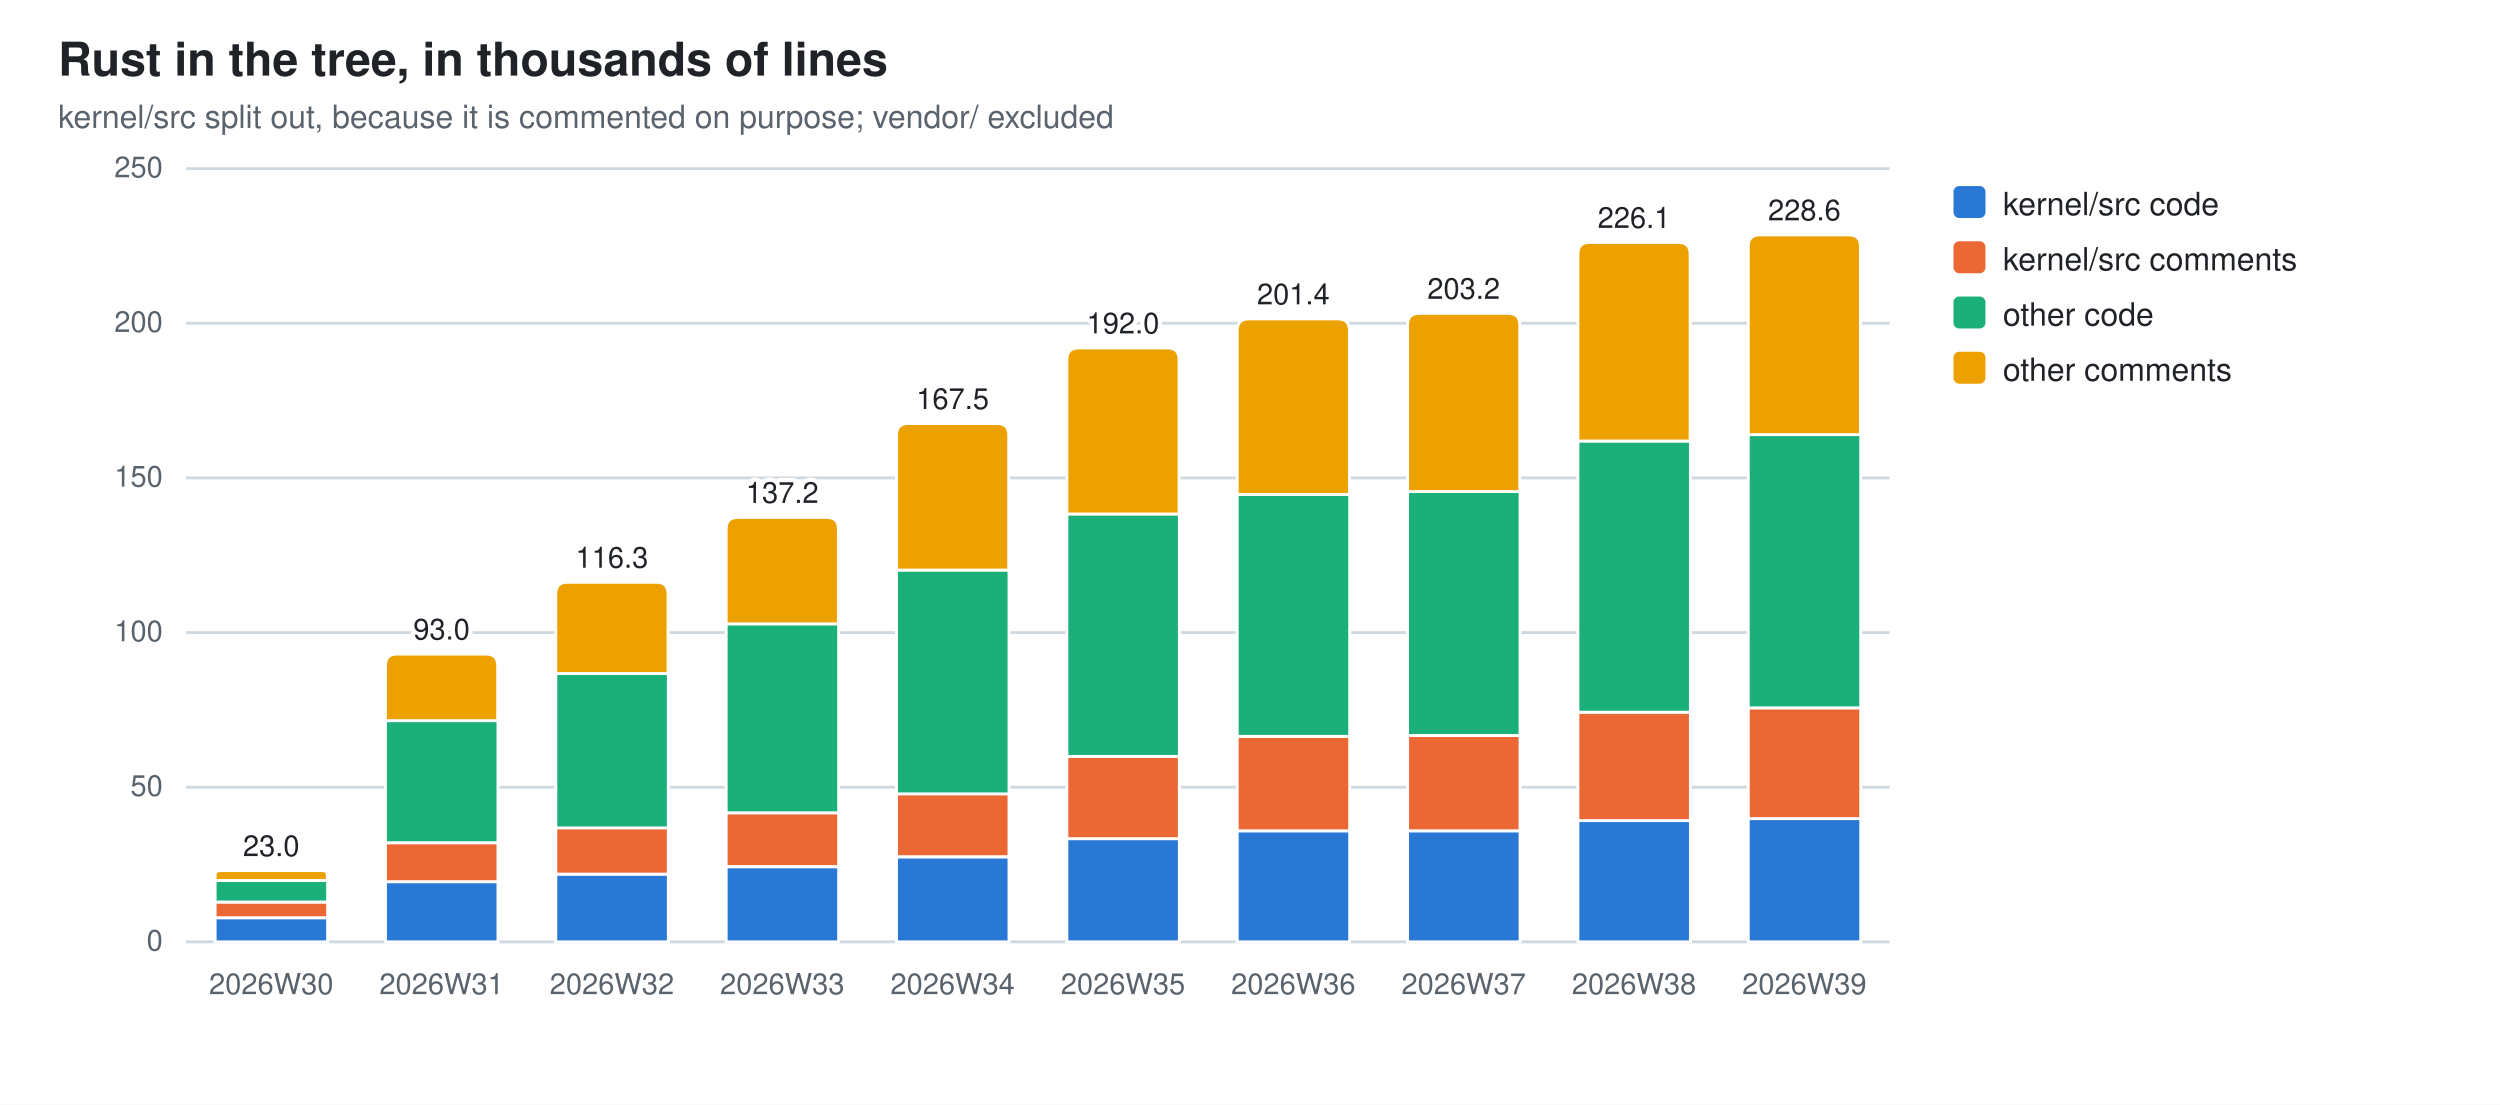
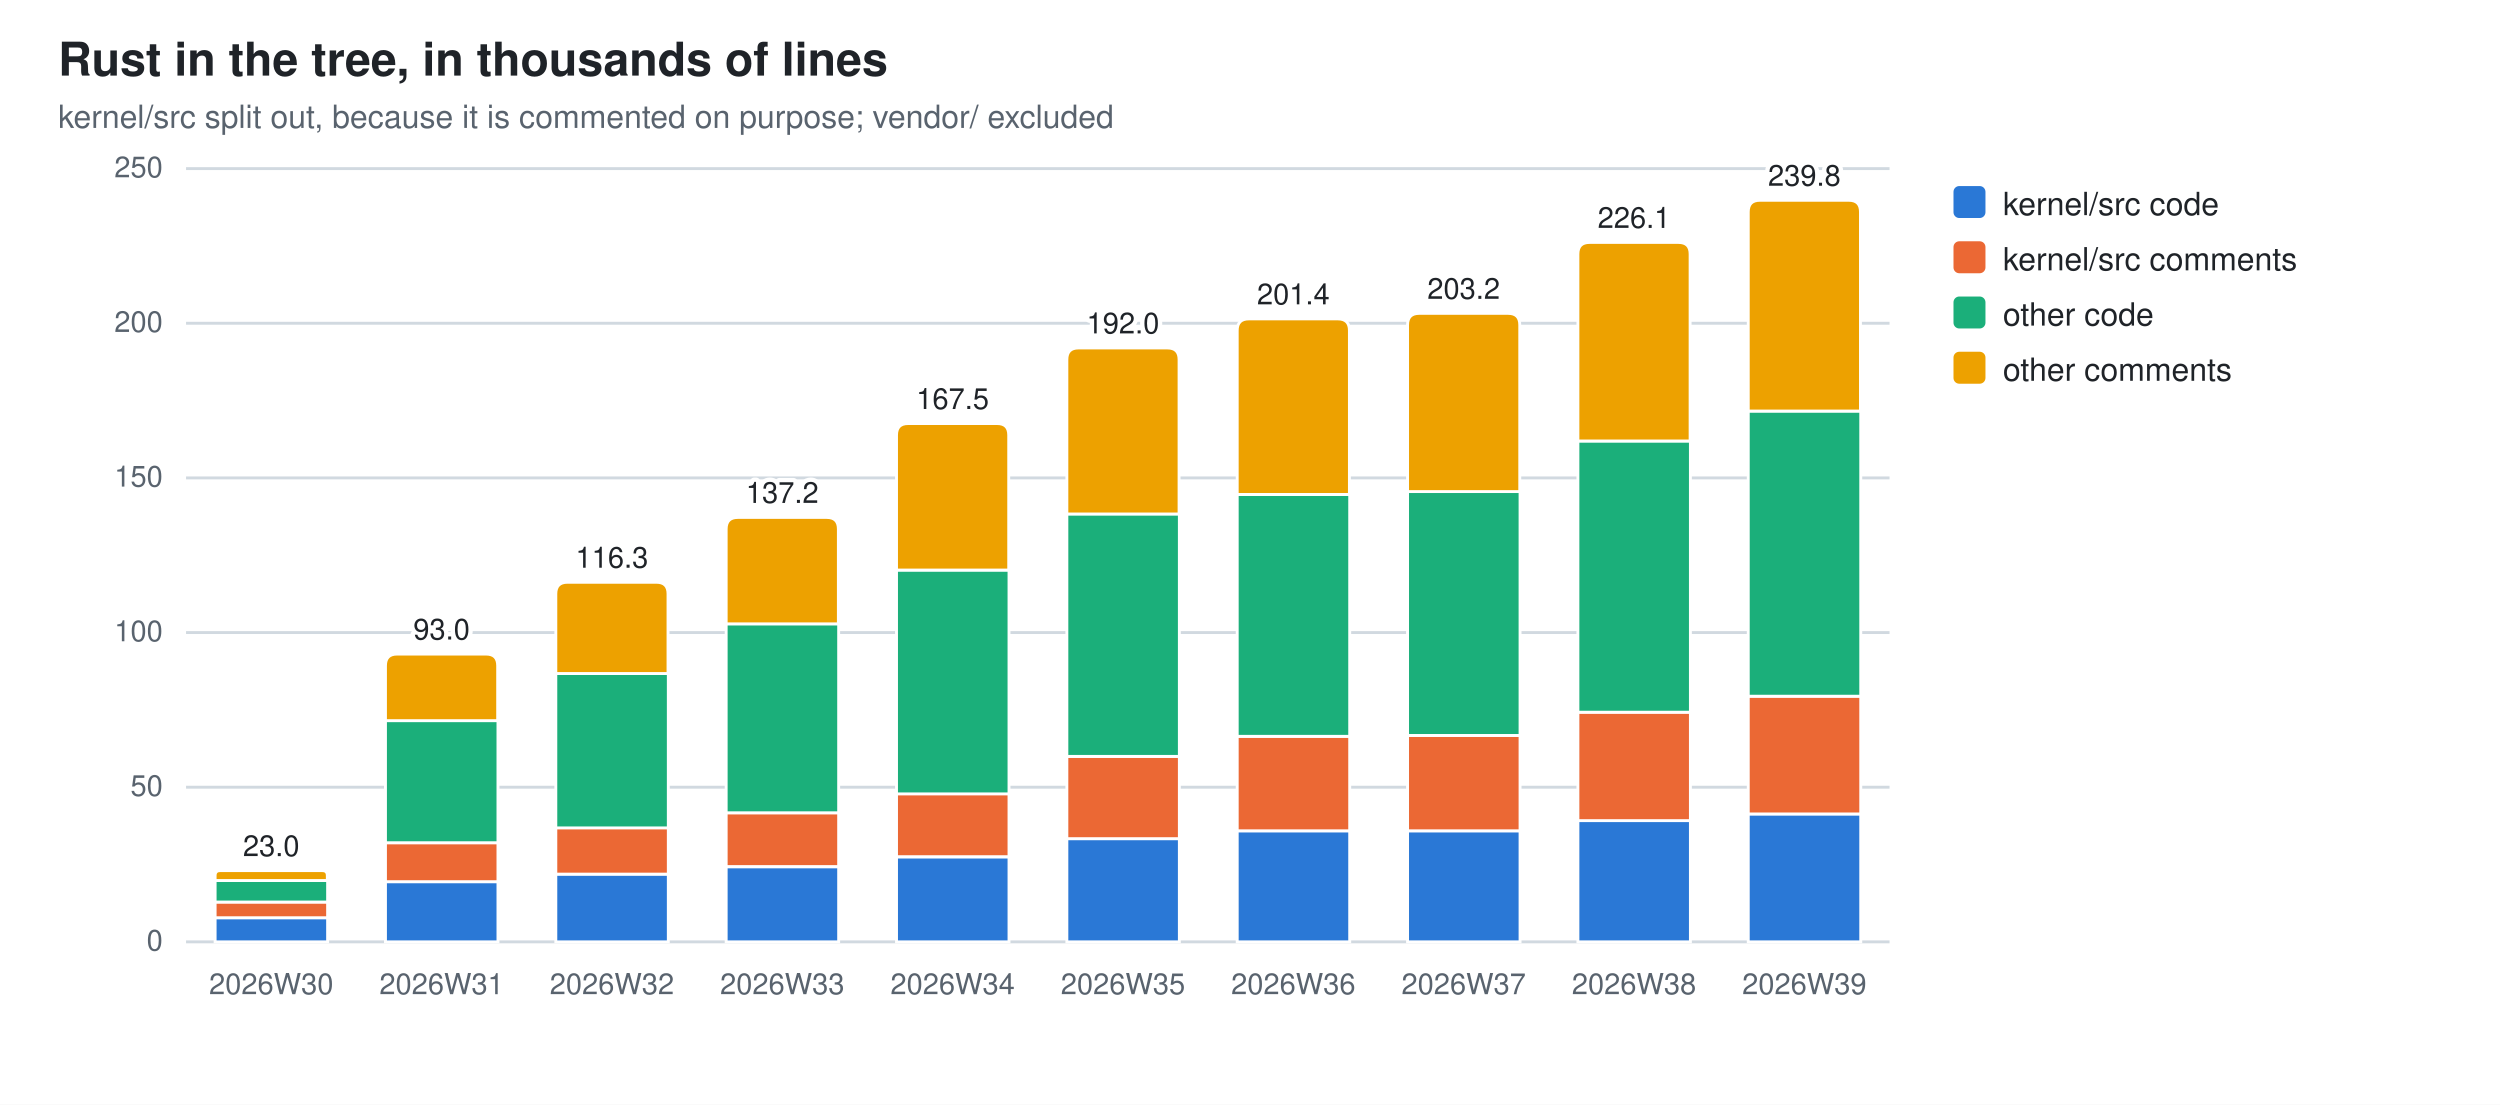
<svg xmlns="http://www.w3.org/2000/svg" width="860" height="380" viewBox="0 0 860 380" role="img" aria-label="Rust in the tree, in thousands of lines">
  <style>
  .bg{fill:#ffffff} .fg{fill:#1f2328} .mut{fill:#59636e} .grid{stroke:#d1d9e0}
  .seg{stroke:#ffffff;stroke-width:1}
  .val{paint-order:stroke;stroke:#ffffff;stroke-width:3px;stroke-linejoin:round}
  .s0{fill:#2a78d6}  .s1{fill:#eb6834}  .s2{fill:#1baf7a}  .s3{fill:#eda100}  .s4{fill:#e87ba4}  .s5{fill:#008300}  .s6{fill:#4a3aa7}  .s7{fill:#e34948}
  @media (prefers-color-scheme: dark){
    .bg{fill:#0d1117} .fg{fill:#e6edf3} .mut{fill:#9198a1} .grid{stroke:#30363d}
    .seg{stroke:#0d1117} .val{stroke:#0d1117} .s0{fill:#3987e5} .s1{fill:#d95926} .s2{fill:#199e70} .s3{fill:#c98500} .s4{fill:#d55181} .s5{fill:#008300} .s6{fill:#9085e9} .s7{fill:#e66767}}
  text{font-family:-apple-system,BlinkMacSystemFont,"Segoe UI",Helvetica,Arial,sans-serif}
</style>
  <rect class="bg" width="860" height="380" />
  <text class="fg" x="20" y="26" font-size="16" font-weight="600">Rust in the tree, in thousands of lines</text>
  <text class="mut" x="20" y="44" font-size="11">kernel/src split out, because it is commented on purpose; vendor/ excluded</text>
  <line class="grid" x1="64" y1="324.0" x2="650.0" y2="324.0" stroke-width="1" />
  <text class="mut" x="56" y="327.0" font-size="10" text-anchor="end">0</text>
  <line class="grid" x1="64" y1="270.8" x2="650.0" y2="270.8" stroke-width="1" />
  <text class="mut" x="56" y="273.8" font-size="10" text-anchor="end">50</text>
  <line class="grid" x1="64" y1="217.6" x2="650.0" y2="217.6" stroke-width="1" />
  <text class="mut" x="56" y="220.6" font-size="10" text-anchor="end">100</text>
  <line class="grid" x1="64" y1="164.4" x2="650.0" y2="164.4" stroke-width="1" />
  <text class="mut" x="56" y="167.4" font-size="10" text-anchor="end">150</text>
  <line class="grid" x1="64" y1="111.2" x2="650.0" y2="111.2" stroke-width="1" />
  <text class="mut" x="56" y="114.2" font-size="10" text-anchor="end">200</text>
  <line class="grid" x1="64" y1="58.0" x2="650.0" y2="58.0" stroke-width="1" />
  <text class="mut" x="56" y="61.0" font-size="10" text-anchor="end">250</text>
  <rect class="seg s0" x="74.0" y="315.7" width="38.7" height="8.3" />
  <rect class="seg s1" x="74.0" y="310.3" width="38.7" height="5.4" />
  <rect class="seg s2" x="74.0" y="302.9" width="38.7" height="7.4" />
  <path class="seg s3" d="M74.0,302.9 V301.2 Q74.0,299.5 75.7,299.5 H110.9 Q112.6,299.5 112.6,301.2 V302.9 Z" />
  <text class="mut" x="93.3" y="342" font-size="10" text-anchor="middle">2026W30</text>
  <text class="fg val" x="93.3" y="294.5" font-size="10" text-anchor="middle">23.0</text>
  <rect class="seg s0" x="132.6" y="303.3" width="38.7" height="20.7" />
  <rect class="seg s1" x="132.6" y="289.9" width="38.7" height="13.4" />
  <rect class="seg s2" x="132.6" y="247.9" width="38.7" height="42.0" />
  <path class="seg s3" d="M132.6,247.9 V229.0 Q132.6,225.0 136.6,225.0 H167.2 Q171.2,225.0 171.2,229.0 V247.9 Z" />
  <text class="mut" x="151.9" y="342" font-size="10" text-anchor="middle">2026W31</text>
  <text class="fg val" x="151.9" y="220.0" font-size="10" text-anchor="middle">93.0</text>
  <rect class="seg s0" x="191.2" y="300.7" width="38.7" height="23.3" />
  <rect class="seg s1" x="191.2" y="284.7" width="38.7" height="16.0" />
  <rect class="seg s2" x="191.2" y="231.7" width="38.7" height="53.1" />
  <path class="seg s3" d="M191.2,231.7 V204.3 Q191.2,200.3 195.2,200.3 H225.8 Q229.8,200.3 229.8,204.3 V231.7 Z" />
  <text class="mut" x="210.5" y="342" font-size="10" text-anchor="middle">2026W32</text>
  <text class="fg val" x="210.5" y="195.3" font-size="10" text-anchor="middle">116.3</text>
  <rect class="seg s0" x="249.8" y="298.2" width="38.7" height="25.8" />
  <rect class="seg s1" x="249.8" y="279.6" width="38.7" height="18.5" />
  <rect class="seg s2" x="249.8" y="214.6" width="38.7" height="65.0" />
  <path class="seg s3" d="M249.8,214.6 V182.0 Q249.8,178.0 253.8,178.0 H284.4 Q288.4,178.0 288.4,182.0 V214.6 Z" />
  <text class="mut" x="269.1" y="342" font-size="10" text-anchor="middle">2026W33</text>
  <text class="fg val" x="269.1" y="173.0" font-size="10" text-anchor="middle">137.2</text>
  <rect class="seg s0" x="308.4" y="294.8" width="38.7" height="29.2" />
  <rect class="seg s1" x="308.4" y="273.0" width="38.7" height="21.7" />
  <rect class="seg s2" x="308.4" y="196.1" width="38.7" height="77.0" />
  <path class="seg s3" d="M308.4,196.1 V149.7 Q308.4,145.7 312.4,145.7 H343.0 Q347.0,145.7 347.0,149.7 V196.1 Z" />
  <text class="mut" x="327.7" y="342" font-size="10" text-anchor="middle">2026W34</text>
  <text class="fg val" x="327.7" y="140.7" font-size="10" text-anchor="middle">167.5</text>
  <rect class="seg s0" x="367.0" y="288.5" width="38.7" height="35.5" />
  <rect class="seg s1" x="367.0" y="260.2" width="38.7" height="28.3" />
  <rect class="seg s2" x="367.0" y="176.8" width="38.7" height="83.4" />
  <path class="seg s3" d="M367.0,176.8 V123.7 Q367.0,119.7 371.0,119.7 H401.6 Q405.6,119.7 405.6,123.7 V176.8 Z" />
  <text class="mut" x="386.3" y="342" font-size="10" text-anchor="middle">2026W35</text>
  <text class="fg val" x="386.3" y="114.7" font-size="10" text-anchor="middle">192.0</text>
  <rect class="seg s0" x="425.6" y="285.8" width="38.7" height="38.2" />
  <rect class="seg s1" x="425.6" y="253.3" width="38.7" height="32.5" />
  <rect class="seg s2" x="425.6" y="170.1" width="38.7" height="83.2" />
  <path class="seg s3" d="M425.6,170.1 V113.7 Q425.6,109.7 429.6,109.7 H460.2 Q464.2,109.7 464.2,113.7 V170.1 Z" />
  <text class="mut" x="444.9" y="342" font-size="10" text-anchor="middle">2026W36</text>
  <text class="fg val" x="444.9" y="104.7" font-size="10" text-anchor="middle">201.4</text>
  <rect class="seg s0" x="484.2" y="285.8" width="38.7" height="38.2" />
  <rect class="seg s1" x="484.2" y="253.0" width="38.7" height="32.8" />
  <rect class="seg s2" x="484.2" y="169.1" width="38.7" height="83.9" />
  <path class="seg s3" d="M484.2,169.1 V111.8 Q484.2,107.8 488.2,107.8 H518.8 Q522.8,107.8 522.8,111.8 V169.1 Z" />
  <text class="mut" x="503.5" y="342" font-size="10" text-anchor="middle">2026W37</text>
  <text class="fg val" x="503.5" y="102.8" font-size="10" text-anchor="middle">203.2</text>
  <rect class="seg s0" x="542.8" y="282.2" width="38.7" height="41.8" />
  <rect class="seg s1" x="542.8" y="245.0" width="38.7" height="37.3" />
  <rect class="seg s2" x="542.8" y="151.7" width="38.7" height="93.3" />
  <path class="seg s3" d="M542.8,151.7 V87.4 Q542.8,83.4 546.8,83.4 H577.4 Q581.4,83.4 581.4,87.4 V151.7 Z" />
  <text class="mut" x="562.1" y="342" font-size="10" text-anchor="middle">2026W38</text>
  <text class="fg val" x="562.1" y="78.4" font-size="10" text-anchor="middle">226.1</text>
-   <rect class="seg s0" x="601.4" y="281.6" width="38.7" height="42.4" />
-   <rect class="seg s1" x="601.4" y="243.5" width="38.7" height="38.1" />
-   <rect class="seg s2" x="601.4" y="149.5" width="38.7" height="94.0" />
-   <path class="seg s3" d="M601.4,149.5 V84.8 Q601.4,80.8 605.4,80.8 H636.0 Q640.0,80.8 640.0,84.8 V149.5 Z" />
+   <rect class="seg s0" x="601.4" y="280.0" width="38.7" height="44.0" />
+   <rect class="seg s1" x="601.4" y="239.5" width="38.7" height="40.5" />
+   <rect class="seg s2" x="601.4" y="141.4" width="38.7" height="98.1" />
+   <path class="seg s3" d="M601.4,141.4 V72.9 Q601.4,68.9 605.4,68.9 H636.0 Q640.0,68.9 640.0,72.9 V141.4 Z" />
  <text class="mut" x="620.7" y="342" font-size="10" text-anchor="middle">2026W39</text>
-   <text class="fg val" x="620.7" y="75.8" font-size="10" text-anchor="middle">228.6</text>
+   <text class="fg val" x="620.7" y="63.9" font-size="10" text-anchor="middle">239.8</text>
  <rect class="s0" x="672" y="64" width="11" height="11" rx="2" />
  <text class="fg" y="74" font-size="11">
    <tspan x="689" dy="0">kernel/src code</tspan>
  </text>
  <rect class="s1" x="672" y="83" width="11" height="11" rx="2" />
  <text class="fg" y="93" font-size="11">
    <tspan x="689" dy="0">kernel/src comments</tspan>
  </text>
  <rect class="s2" x="672" y="102" width="11" height="11" rx="2" />
  <text class="fg" y="112" font-size="11">
    <tspan x="689" dy="0">other code</tspan>
  </text>
  <rect class="s3" x="672" y="121" width="11" height="11" rx="2" />
  <text class="fg" y="131" font-size="11">
    <tspan x="689" dy="0">other comments</tspan>
  </text>
</svg>
